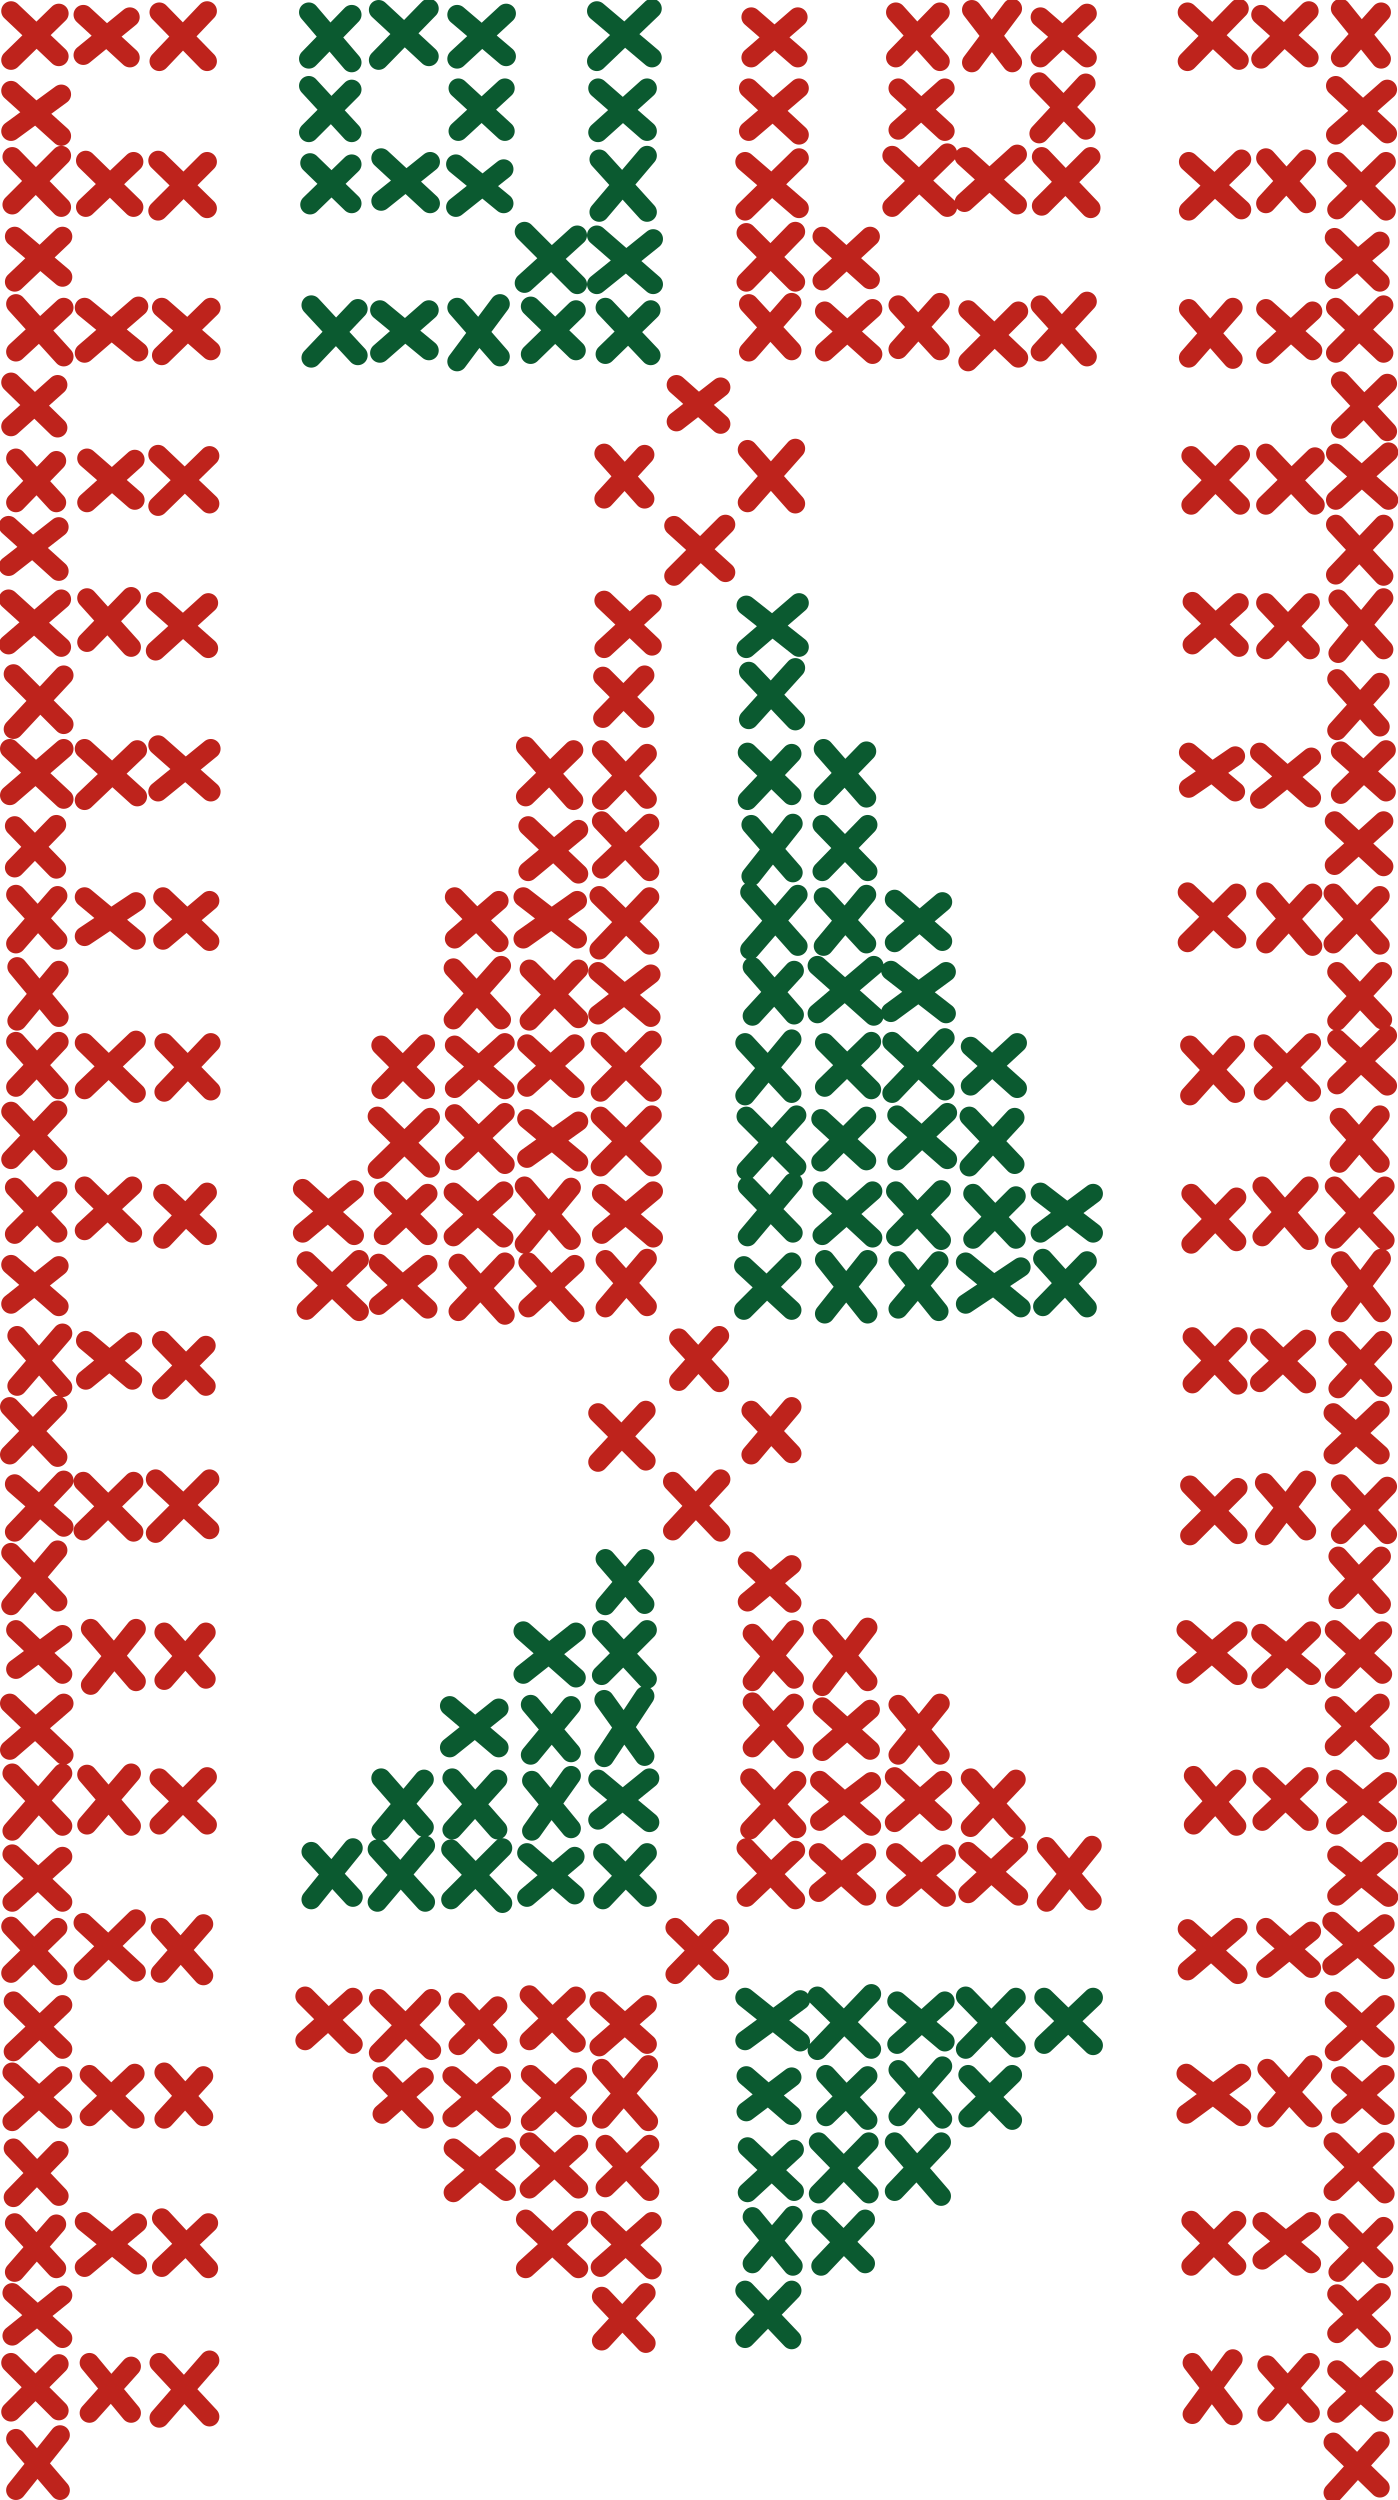
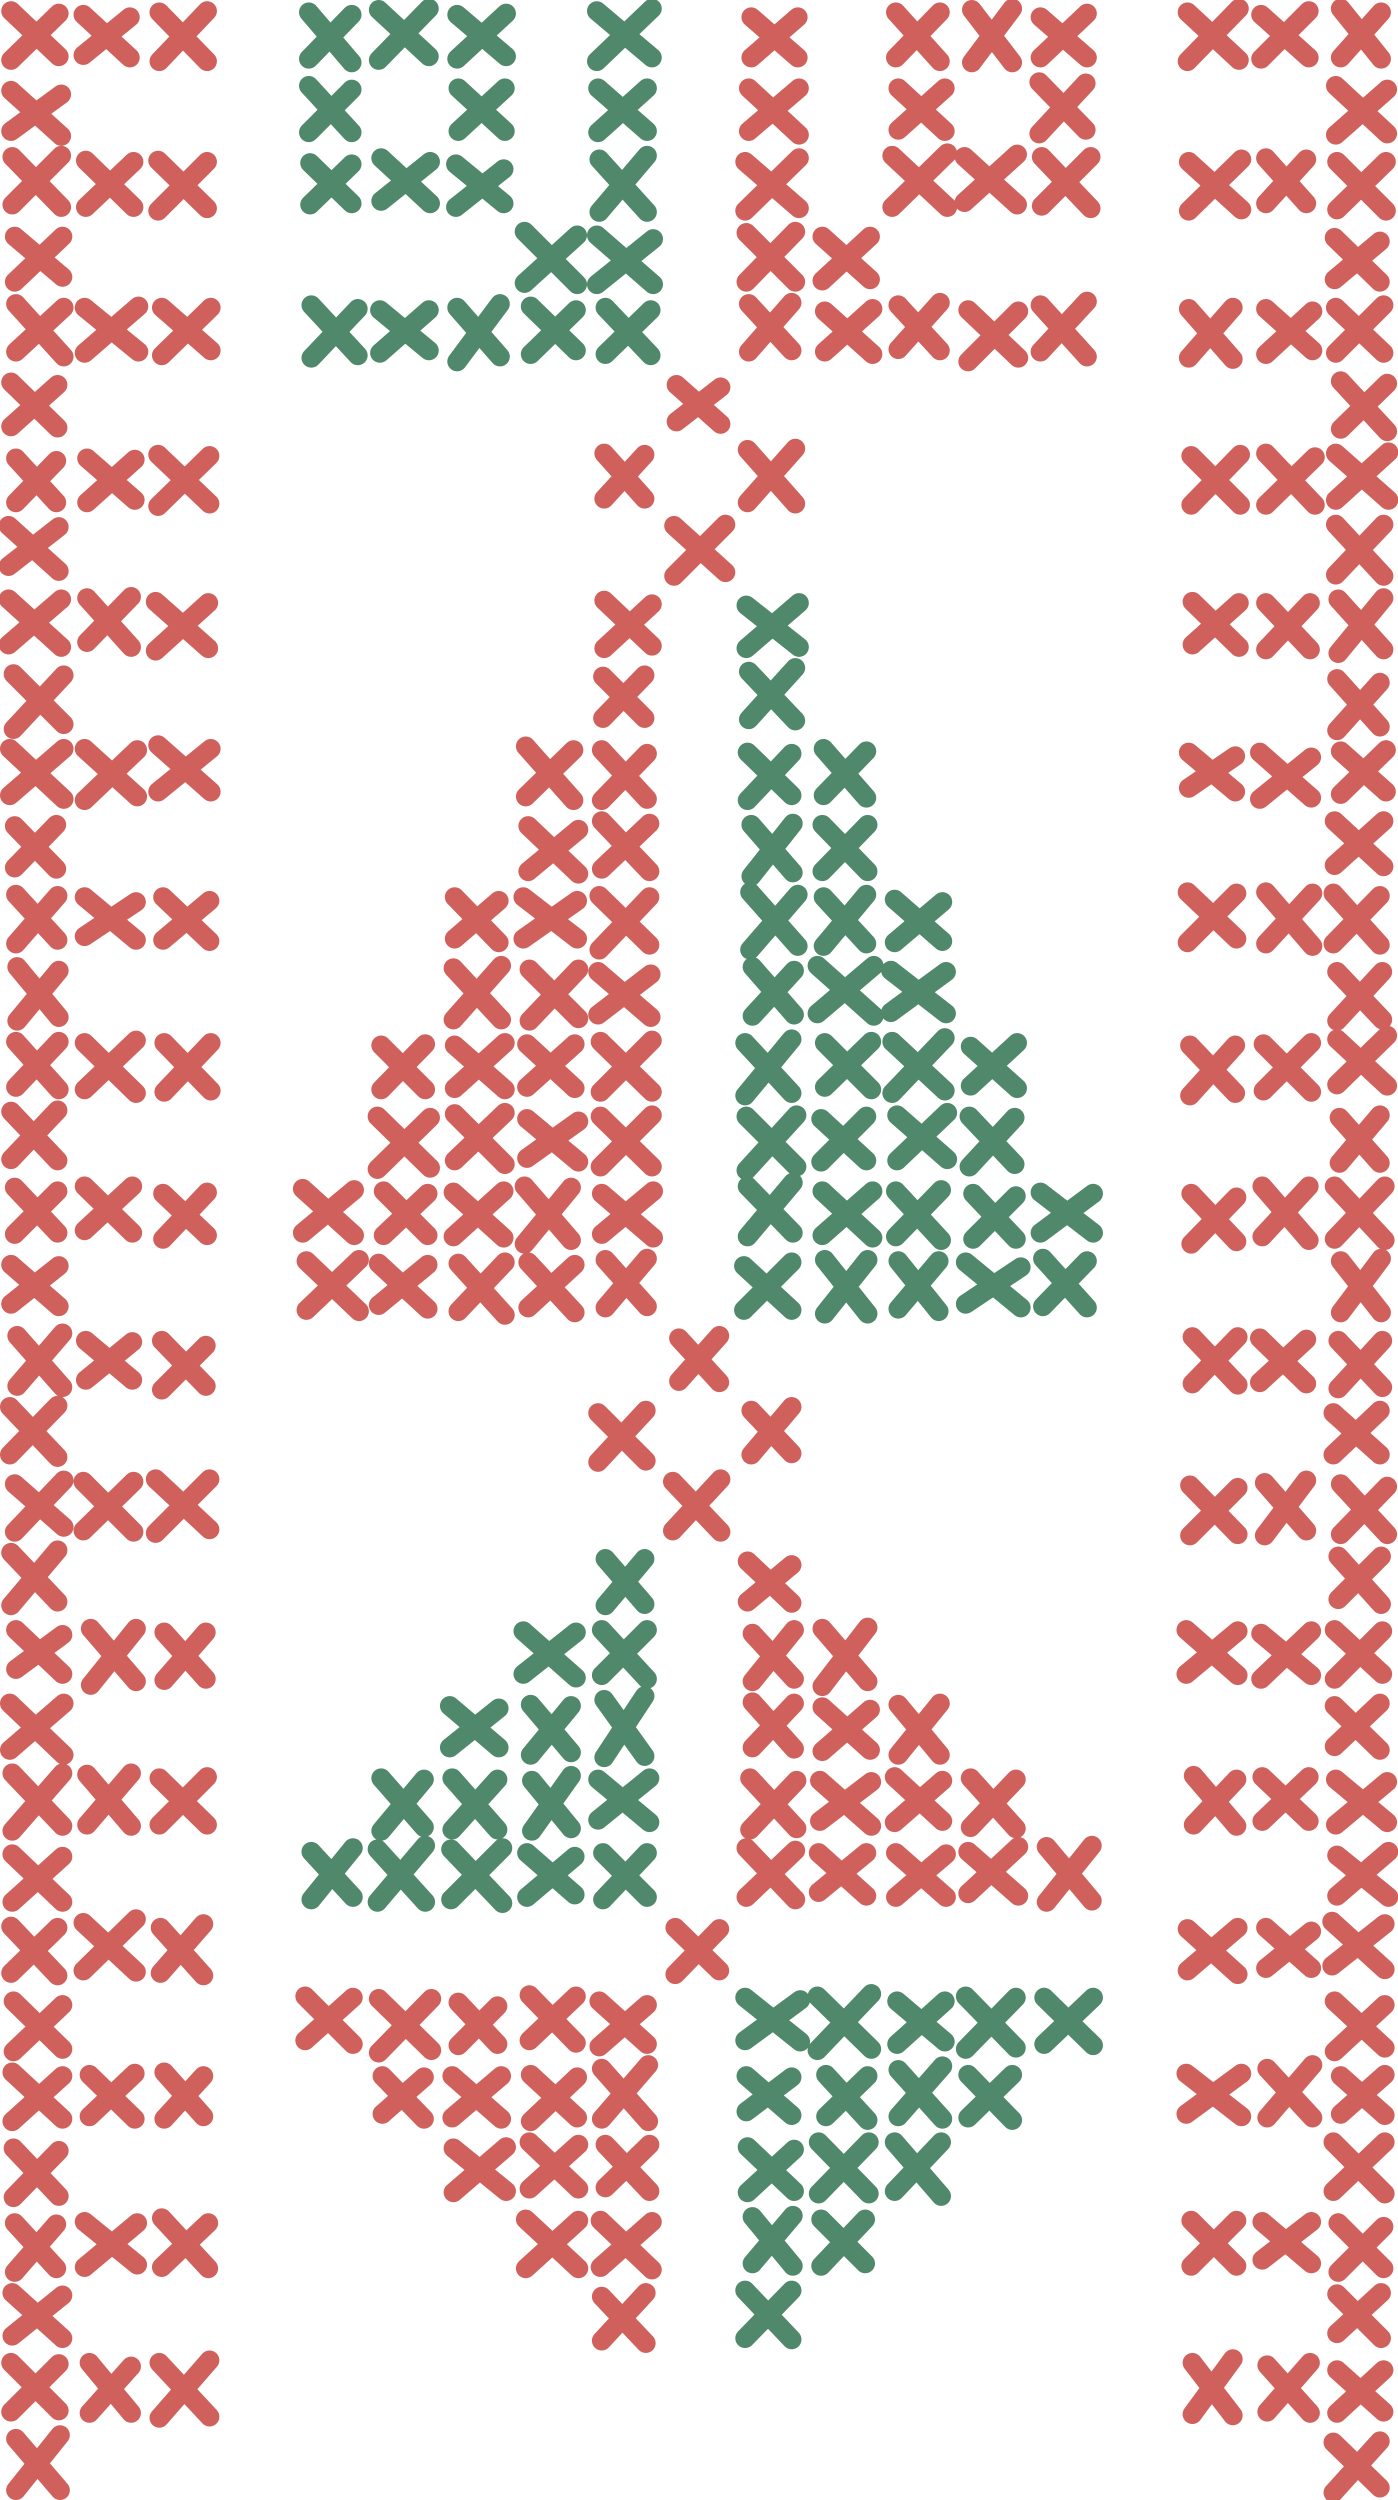
<svg xmlns="http://www.w3.org/2000/svg" width="114" height="204" viewBox="0 0 114 204">
-   <path d="M0.9 0.9L4.8 4.6M4.8 1.1L0.9 4.9M6.8 1.2L10.6 4.7M10.6 1.4L6.8 4.5M13.0 1.0L16.9 5.0M16.9 0.9L13.0 5.0M61.3 1.4L65.1 4.7M65.1 1.4L61.3 4.7M73.1 1.0L76.7 5.0M76.7 1.0L73.1 4.7M79.3 0.8L82.6 5.1M82.6 0.7L79.3 5.1M84.9 1.4L88.7 4.7M88.7 1.1L84.9 4.7M96.9 1.0L101.1 4.9M101.1 0.7L96.9 5.0M102.9 1.2L106.8 4.7M106.8 0.9L102.9 4.8M109.4 0.7L112.7 4.8M112.7 1.0L109.4 4.7M0.9 7.4L5.0 11.1M5.0 7.7L0.9 10.7M61.1 7.2L65.2 11.0M65.2 7.2L61.1 10.7M73.3 7.2L77.1 10.7M77.1 7.2L73.3 10.6M84.8 6.7L88.6 10.6M88.6 6.8L84.8 10.9M109.0 7.0L113.2 10.9M113.2 7.3L109.0 11.0M1.0 12.8L5.0 16.9M5.0 12.7L1.0 16.7M7.0 13.1L10.9 16.9M10.9 13.2L7.0 16.9M12.9 13.1L16.9 17.0M16.9 13.2L12.9 17.2M60.8 13.2L65.2 17.0M65.2 12.9L60.8 17.2M72.8 12.7L77.3 16.9M77.3 12.5L72.8 16.9M78.7 12.8L83.0 16.7M83.0 12.6L78.7 16.5M85.0 12.8L89.0 17.0M89.0 12.8L85.0 16.8M97.0 13.2L101.3 17.1M101.3 13.0L97.0 17.2M103.3 12.9L106.6 16.6M106.6 13.0L103.3 16.6M109.1 13.2L113.1 17.2M113.1 13.2L109.1 17.1M1.2 19.3L5.1 22.6M5.1 19.3L1.2 23.0M60.9 19.0L64.9 23.0M64.9 18.9L60.9 23.0M67.1 19.3L71.0 22.8M71.0 19.3L67.1 22.9M108.9 19.4L112.6 23.0M112.6 19.7L108.9 22.8M1.3 24.8L5.2 29.1M5.2 25.1L1.3 28.7M6.9 25.1L11.3 28.7M11.3 25.0L6.9 28.8M13.2 25.1L17.2 28.6M17.2 25.1L13.2 29.0M61.1 24.8L64.6 28.6M64.6 24.7L61.1 28.7M67.3 25.4L71.2 28.9M71.2 25.2L67.3 28.7M73.3 24.9L76.7 28.6M76.7 24.7L73.3 28.5M79.0 25.3L83.1 29.2M83.1 25.4L79.0 29.5M84.9 24.9L88.7 29.1M88.7 24.6L84.9 28.7M97.0 25.2L100.6 29.3M100.6 25.1L97.0 29.2M103.3 25.2L107.1 28.6M107.1 25.4L103.3 28.9M109.0 25.1L112.9 28.8M112.9 24.9L109.0 28.8M0.9 31.2L4.7 34.9M4.7 31.4L0.9 34.8M55.2 31.4L58.8 34.6M58.8 31.6L55.2 34.4M109.4 31.1L113.2 35.2M113.2 31.3L109.4 35.0M1.3 37.4L4.6 41.0M4.6 37.6L1.3 41.0M7.1 37.4L11.0 40.8M11.0 37.5L7.1 41.0M12.9 37.1L17.1 41.1M17.1 37.2L12.9 41.3M49.3 37.0L52.6 40.7M52.6 37.1L49.3 40.7M61.0 36.7L64.9 41.1M64.9 36.6L61.0 41.0M97.2 37.2L101.2 41.2M101.2 37.1L97.2 41.2M103.3 37.0L107.3 41.2M107.3 37.3L103.3 41.2M109.0 37.0L113.3 40.8M113.3 36.9L109.0 40.8M0.7 42.9L4.8 46.6M4.8 43.0L0.7 46.2M55.0 42.9L59.2 46.7M59.2 42.8L55.0 47.0M109.0 42.8L112.9 47.0M112.9 42.8L109.0 46.9M0.7 48.9L5.0 52.8M5.0 48.9L0.7 52.6M7.1 48.8L10.7 52.8M10.7 48.7L7.1 52.4M12.7 49.1L17.0 52.9M17.0 49.2L12.7 53.1M49.3 49.0L53.2 52.7M53.2 49.3L49.3 52.9M97.3 49.1L101.1 52.8M101.1 49.2L97.3 52.6M103.3 49.2L106.9 53.0M106.9 49.2L103.3 53.0M109.2 48.9L112.9 53.0M112.9 48.8L109.2 53.3M1.1 55.0L5.2 59.1M5.2 55.1L1.1 59.5M49.2 55.2L52.6 58.6M52.6 55.1L49.2 58.6M109.1 55.4L112.6 59.3M112.6 55.7L109.1 59.6M0.8 61.1L5.2 65.2M5.2 61.1L0.8 64.9M6.9 61.1L11.2 65.0M11.2 61.2L6.9 65.3M12.9 60.8L17.2 64.6M17.2 61.1L12.9 64.6M42.9 60.9L46.8 65.3M46.8 61.2L42.9 65.0M49.1 61.2L52.8 65.2M52.8 61.5L49.1 65.3M97.0 61.4L100.8 64.6M100.8 61.7L97.0 64.3M102.8 61.4L107.0 65.1M107.0 61.8L102.8 65.2M109.4 61.3L113.1 64.6M113.1 61.2L109.4 64.8M1.2 67.4L4.6 70.9M4.6 67.3L1.2 70.8M43.1 67.4L47.2 71.3M47.2 67.7L43.1 71.1M49.1 67.0L53.0 71.1M53.0 67.2L49.1 70.9M108.9 67.0L112.9 70.7M112.9 67.0L108.9 70.6M1.3 73.0L4.7 76.7M4.7 73.1L1.3 77.0M6.9 73.2L11.1 76.7M11.1 73.6L6.9 76.4M13.3 73.2L17.1 76.8M17.1 73.5L13.3 76.7M37.1 73.2L40.7 76.9M40.7 73.5L37.1 76.6M42.7 73.2L47.1 76.6M47.1 73.5L42.7 76.6M48.9 73.1L53.0 77.1M53.0 73.2L48.9 77.5M96.9 72.8L100.9 76.6M100.9 72.9L96.9 76.9M103.3 72.8L107.1 77.2M107.1 72.9L103.3 77.0M108.8 72.9L112.6 77.1M112.6 73.1L108.8 77.0M1.4 78.9L4.8 83.0M4.8 79.2L1.4 83.3M37.0 79.0L40.9 83.2M40.9 78.8L37.0 83.2M43.2 79.1L47.2 83.1M47.2 79.1L43.2 83.3M48.8 79.3L53.1 83.0M53.1 79.5L48.8 82.8M109.1 79.3L112.8 83.2M112.8 79.3L109.1 83.3M1.3 85.0L4.8 88.9M4.8 85.0L1.3 88.7M6.9 85.1L11.1 89.2M11.1 84.9L6.9 88.9M13.4 85.1L17.2 89.0M17.2 85.1L13.4 89.1M31.1 85.3L34.7 88.9M34.7 85.2L31.1 88.9M37.1 85.3L41.2 88.9M41.2 85.1L37.1 88.8M43.0 85.2L46.9 88.8M46.9 85.2L43.0 88.7M49.0 85.0L53.2 89.1M53.2 84.9L49.0 89.1M97.1 85.3L100.8 89.2M100.8 85.3L97.1 89.4M103.1 85.2L107.0 89.1M107.0 85.1L103.1 89.0M109.1 84.8L113.2 88.6M113.2 84.5L109.1 88.5M0.9 90.7L4.7 94.7M4.7 90.6L0.9 94.6M30.8 91.1L35.1 95.3M35.1 91.2L30.8 95.4M37.1 90.9L41.2 95.0M41.2 90.8L37.1 94.7M43.0 91.3L47.2 94.8M47.2 91.5L43.0 94.5M49.0 91.1L53.2 95.2M53.2 91.0L49.0 95.2M109.3 91.2L112.6 94.9M112.6 91.0L109.3 94.9M1.2 96.9L4.7 100.6M4.7 97.2L1.2 100.7M6.9 96.8L10.8 100.6M10.8 96.8L6.9 100.4M13.3 97.4L16.9 100.8M16.9 97.3L13.3 101.1M24.7 97.0L28.9 100.8M28.9 97.1L24.7 100.6M31.3 97.2L34.9 100.8M34.9 97.4L31.3 100.8M37.0 97.3L41.1 101.0M41.1 97.2L37.0 100.9M42.8 96.8L46.6 101.2M46.6 96.9L42.8 101.5M49.1 97.4L53.3 101.0M53.3 97.2L49.1 100.7M97.2 97.4L100.9 101.3M100.9 97.7L97.2 101.5M103.0 96.8L106.8 101.2M106.8 96.8L103.0 100.9M108.9 96.8L113.0 101.2M113.0 96.8L108.9 101.1M0.9 103.2L4.8 106.6M4.8 103.3L0.9 106.4M25.0 102.9L29.3 107.0M29.3 102.8L25.0 106.9M30.9 103.1L34.9 106.8M34.9 103.2L30.9 106.5M37.4 103.1L41.2 107.3M41.2 103.0L37.4 107.0M43.1 103.0L46.9 107.1M46.9 103.2L43.1 106.7M49.4 102.8L52.8 106.6M52.8 102.7L49.4 106.7M109.4 102.9L112.7 107.1M112.7 102.7L109.4 107.1M1.4 109.0L5.1 113.2M5.1 108.8L1.4 113.1M7.0 109.4L10.8 112.6M10.8 109.5L7.0 112.6M13.2 109.4L16.8 113.1M16.8 109.8L13.2 113.4M55.4 109.2L58.7 112.8M58.7 109.0L55.4 112.7M97.3 109.1L101.0 113.0M101.0 109.1L97.3 112.9M102.8 109.2L106.6 112.9M106.6 109.3L102.8 112.8M109.2 109.4L112.8 113.2M112.8 109.4L109.2 113.3M0.8 114.8L4.7 118.9M4.7 114.7L0.8 118.7M48.8 115.3L52.7 119.2M52.7 115.1L48.8 119.3M61.3 115.1L64.6 118.6M64.6 114.8L61.3 118.7M108.8 115.3L112.6 118.7M112.6 115.1L108.8 118.7M1.2 121.1L5.2 124.6M5.2 120.8L1.2 125.0M6.8 120.9L10.9 125.0M10.9 120.9L6.8 124.9M12.7 120.7L17.1 124.8M17.1 120.7L12.7 125.1M54.9 120.9L58.8 125.0M58.8 120.7L54.9 124.9M97.1 121.2L101.0 125.2M101.0 121.4L97.1 125.3M103.2 121.0L106.6 124.9M106.6 120.8L103.2 125.3M109.4 121.1L113.2 125.2M113.2 121.3L109.4 125.2M0.9 126.7L4.7 130.7M4.7 126.5L0.9 131.0M61.0 127.4L64.6 130.8M64.6 127.7L61.0 130.7M109.2 127.0L112.7 130.9M112.7 127.0L109.2 130.5M1.3 133.0L5.1 136.6M5.1 133.4L1.3 136.2M7.4 132.9L11.1 137.2M11.1 132.9L7.4 137.5M13.4 133.2L16.8 137.0M16.8 133.2L13.4 137.1M61.4 133.3L64.8 137.0M64.8 133.0L61.4 137.2M67.1 132.9L70.8 137.2M70.8 132.8L67.1 137.6M96.8 133.0L101.0 136.7M101.0 133.1L96.8 136.6M102.9 133.3L107.0 136.7M107.0 133.1L102.9 137.0M108.9 133.0L112.8 136.6M112.8 133.1L108.9 137.0M0.8 139.0L5.2 143.2M5.2 139.0L0.8 142.8M61.4 138.9L64.8 142.7M64.8 139.0L61.4 142.6M67.1 139.3L71.0 142.8M71.0 139.5L67.1 142.9M73.3 139.1L76.7 143.2M76.7 139.0L73.3 143.2M108.9 139.2L112.6 142.8M112.6 139.0L108.9 142.5M1.0 144.7L5.1 149.0M5.1 144.7L1.0 149.4M7.1 144.8L10.7 149.0M10.7 144.7L7.1 148.9M13.0 145.1L16.9 148.9M16.9 145.0L13.0 148.9M61.2 145.1L65.0 149.2M65.0 145.3L61.2 149.3M66.9 145.3L71.1 149.0M71.1 145.4L66.9 148.6M73.0 145.0L76.9 148.6M76.9 145.3L73.0 148.7M79.2 145.1L82.9 149.2M82.9 145.2L79.2 149.1M97.4 144.9L100.9 149.0M100.9 145.2L97.4 148.9M103.0 145.0L106.8 148.6M106.8 145.0L103.0 148.6M109.0 145.2L113.2 148.7M113.2 145.4L109.0 148.9M1.0 151.3L5.1 155.2M5.1 151.5L1.0 155.2M60.9 150.8L64.9 155.0M64.9 151.0L60.9 154.8M66.8 151.2L70.7 154.7M70.7 151.2L66.8 154.4M73.1 151.2L77.2 154.8M77.2 151.3L73.1 154.8M79.0 151.1L83.1 154.7M83.1 150.7L79.0 154.5M85.4 150.7L89.1 155.1M89.1 150.6L85.4 155.2M109.1 151.4L113.3 154.8M113.3 151.1L109.1 154.7M0.9 157.2L4.7 161.2M4.7 157.3L0.9 161.0M6.8 156.9L11.1 160.9M11.1 156.6L6.8 160.8M13.1 157.3L16.6 161.2M16.6 157.0L13.1 161.0M55.1 157.3L58.7 160.8M58.7 157.4L55.1 161.1M96.9 157.4L101.0 161.1M101.0 157.3L96.9 160.8M103.3 157.3L107.0 160.6M107.0 157.6L103.3 160.6M108.7 156.8L113.0 160.7M113.0 157.0L108.7 160.4M1.1 163.3L5.1 167.2M5.1 163.6L1.1 167.4M24.9 162.9L28.8 166.8M28.8 163.0L24.9 166.5M30.9 163.1L35.2 167.3M35.2 163.1L30.9 167.5M37.4 163.4L40.6 166.8M40.6 163.7L37.4 166.9M43.2 162.8L47.0 166.7M47.0 162.9L43.2 166.5M48.9 163.3L52.8 166.8M52.8 163.6L48.9 167.0M108.9 163.3L113.0 167.1M113.0 163.6L108.9 167.4M1.0 169.1L5.1 172.9M5.1 169.4L1.0 173.1M7.3 169.3L11.0 172.9M11.0 169.2L7.3 172.7M13.4 169.1L16.6 172.7M16.6 169.4L13.4 172.9M31.2 169.4L34.6 172.9M34.6 169.5L31.2 172.5M36.9 169.4L40.9 172.9M40.9 169.4L36.9 172.8M43.3 169.3L47.1 172.8M47.1 169.5L43.3 173.1M49.1 168.8L52.9 173.1M52.9 168.5L49.1 172.9M96.8 169.2L101.3 172.7M101.3 169.2L96.8 172.5M103.4 168.8L107.1 172.8M107.1 168.5L103.4 172.8M109.4 169.4L113.0 172.6M113.0 169.3L109.4 172.5M1.1 175.3L4.8 179.2M4.8 175.5L1.1 179.3M37.0 175.3L41.3 178.8M41.3 175.2L37.0 178.9M43.2 174.8L47.2 178.6M47.2 175.0L43.2 178.6M49.4 175.0L53.0 178.8M53.0 175.0L49.4 178.5M108.8 174.8L113.0 179.0M113.0 174.8L108.8 178.8M1.2 181.4L4.6 185.1M4.6 181.5L1.2 185.4M6.9 181.3L11.2 184.8M11.2 181.4L6.9 185.0M13.2 181.0L17.0 185.1M17.0 181.4L13.2 185.0M42.9 181.1L47.2 185.1M47.2 181.2L42.9 185.1M49.0 181.2L53.2 185.2M53.2 181.3L49.0 185.0M97.2 181.2L100.9 184.9M100.9 181.2L97.2 184.9M103.0 181.3L107.0 184.7M107.0 181.3L103.0 184.4M109.2 181.4L112.9 185.1M112.9 181.7L109.2 185.4M1.0 187.1L5.1 190.8M5.1 187.3L1.0 190.6M49.1 187.4L52.7 191.2M52.7 187.1L49.1 191.0M109.1 187.2L112.7 190.8M112.7 187.1L109.1 190.4M0.9 192.8L4.8 196.7M4.8 192.9L0.9 196.8M7.3 192.8L10.7 196.9M10.7 193.1L7.3 196.9M13.0 192.8L17.1 197.2M17.1 192.6L13.0 197.3M97.3 192.8L100.6 197.1M100.6 192.5L97.3 197.0M103.4 193.0L106.9 196.9M106.9 192.8L103.4 196.8M109.1 193.4L112.9 196.8M112.9 193.4L109.1 196.9M1.3 199.0L4.9 203.2M4.9 198.7L1.3 203.2M108.8 199.3L112.6 203.0M112.6 199.2L108.8 203.4" stroke="#BE231C" stroke-width="1.6" stroke-linecap="round" fill="none" />
-   <path d="M25.2 1.0L28.7 5.1M28.7 1.2L25.2 4.8M30.9 0.8L35.0 4.6M35.0 0.7L30.9 4.9M37.3 1.2L41.3 4.6M41.3 1.1L37.3 4.8M48.7 0.9L53.2 4.7M53.2 0.7L48.7 5.0M25.2 7.0L28.7 10.8M28.7 7.3L25.2 10.8M37.4 7.2L41.2 10.7M41.2 7.2L37.4 10.7M48.8 7.2L52.8 10.7M52.8 7.2L48.8 10.8M25.3 13.3L28.7 16.6M28.7 13.4L25.3 16.7M31.1 12.9L35.1 16.6M35.1 13.2L31.1 16.4M37.2 13.4L41.1 16.6M41.1 13.8L37.2 16.9M48.9 13.0L52.8 17.3M52.8 12.7L48.9 17.3M42.8 18.9L47.1 23.2M47.1 19.2L42.8 23.1M48.7 19.2L53.3 23.2M53.3 19.5L48.7 23.2M25.4 24.9L29.2 29.0M29.2 25.2L25.4 29.2M31.0 25.3L35.0 28.6M35.0 25.3L31.0 28.8M37.3 25.1L40.8 29.1M40.8 24.8L37.3 29.5M43.3 25.0L47.0 28.6M47.0 25.3L43.3 28.9M49.4 25.1L53.1 29.0M53.1 25.3L49.4 28.9M60.9 49.4L65.2 52.8M65.2 49.2L60.9 52.9M61.1 54.8L64.9 58.8M64.9 54.5L61.1 58.7M61.0 61.4L64.6 64.9M64.6 61.5L61.0 65.3M67.2 61.1L70.7 65.1M70.7 61.3L67.2 64.9M61.3 67.3L64.7 71.2M64.7 67.2L61.3 71.5M67.1 67.3L70.8 71.1M70.8 67.3L67.1 71.1M61.2 72.8L65.1 77.2M65.1 73.0L61.2 77.5M67.2 73.2L70.7 77.0M70.7 73.0L67.2 77.2M73.0 73.4L76.9 76.8M76.9 73.6L73.0 76.9M61.4 78.9L64.8 82.8M64.8 79.2L61.4 82.9M66.7 78.8L71.3 82.9M71.3 78.8L66.7 82.7M72.7 79.2L77.2 82.7M77.2 79.3L72.7 82.6M60.8 85.1L64.6 89.2M64.6 84.8L60.8 89.4M67.3 85.1L71.1 88.9M71.1 85.0L67.3 88.7M72.8 85.0L77.1 89.0M77.1 84.7L72.8 89.2M79.2 85.4L83.0 88.8M83.0 85.1L79.2 88.6M60.9 91.1L65.0 95.2M65.0 91.0L60.9 95.5M67.0 91.3L70.7 94.7M70.7 91.1L67.0 94.8M73.2 91.0L77.3 94.6M77.3 90.8L73.2 94.7M79.1 91.1L82.8 95.0M82.8 91.2L79.1 95.2M61.0 96.8L64.7 100.6M64.7 96.5L61.0 100.9M67.1 97.2L71.2 101.0M71.2 97.2L67.1 100.8M73.1 97.2L76.8 101.2M76.8 97.1L73.1 100.9M79.4 97.4L82.9 101.1M82.9 97.6L79.4 101.1M84.9 97.3L89.2 100.6M89.2 97.4L84.9 100.6M60.7 103.3L64.6 106.9M64.6 103.0L60.7 106.9M67.3 102.8L70.8 107.2M70.8 102.8L67.3 107.2M73.3 102.9L76.6 107.0M76.6 102.9L73.3 106.8M78.8 103.0L83.3 106.7M83.3 103.4L78.8 106.4M85.1 102.7L88.7 106.7M88.7 102.9L85.1 106.6M49.4 127.2L52.6 130.9M52.6 127.2L49.4 131.0M42.7 133.1L47.0 136.9M47.0 133.2L42.7 136.6M49.1 133.0L52.8 137.0M52.8 133.0L49.1 136.7M36.7 139.2L40.7 142.6M40.7 139.4L36.7 142.6M43.3 139.1L46.6 143.0M46.6 139.2L43.3 143.2M49.3 138.7L52.6 143.3M52.6 138.4L49.3 143.4M31.1 145.1L34.6 149.1M34.6 145.2L31.1 149.4M36.9 145.1L40.6 149.3M40.6 145.2L36.9 149.3M43.4 145.3L46.6 149.2M46.6 144.9L43.4 149.4M48.8 145.2L53.0 148.7M53.0 145.1L48.8 148.5M25.4 151.1L28.8 154.8M28.8 150.8L25.4 155.0M30.8 150.9L34.7 155.2M34.7 150.6L30.8 155.2M36.8 150.9L41.0 155.3M41.0 150.8L36.8 155.0M43.0 151.2L46.9 154.6M46.9 151.5L43.0 154.8M49.2 151.2L52.8 154.8M52.8 151.2L49.2 155.0M60.8 163.0L65.3 166.6M65.3 163.2L60.8 166.5M66.7 162.9L71.1 167.2M71.1 162.7L66.7 167.3M73.2 163.3L77.1 166.6M77.1 163.3L73.2 166.8M78.8 162.9L82.9 167.1M82.9 163.0L78.8 167.2M85.2 163.0L89.2 166.9M89.2 163.0L85.2 166.8M60.9 169.4L64.6 172.6M64.6 169.5L60.9 172.3M67.4 169.3L70.8 173.0M70.8 169.4L67.4 172.7M73.3 168.9L76.9 172.9M76.9 168.6L73.3 172.7M79.0 169.3L82.6 173.0M82.6 169.3L79.0 172.8M61.0 175.2L64.8 178.8M64.8 175.4L61.0 178.9M66.8 174.8L70.9 179.0M70.9 174.8L66.8 179.0M73.0 174.8L76.8 179.2M76.8 174.8L73.0 178.8M61.4 180.9L64.7 184.9M64.7 180.8L61.4 184.7M67.0 181.1L70.6 184.7M70.6 181.1L67.0 184.9M60.8 186.9L64.6 190.9M64.6 186.9L60.8 190.8" stroke="#0B5A30" stroke-width="1.6" stroke-linecap="round" fill="none" />
+   <g opacity="0.72">
+     <path d="M0.9 0.9L4.8 4.6M4.8 1.1L0.9 4.9M6.8 1.2L10.6 4.7M10.6 1.4L6.8 4.5M13.0 1.0L16.9 5.0M16.9 0.9L13.0 5.0M61.3 1.4L65.1 4.7M65.1 1.4L61.3 4.7M73.1 1.0L76.7 5.0M76.7 1.0L73.1 4.7M79.3 0.8L82.6 5.1M82.6 0.7L79.3 5.1M84.9 1.4L88.7 4.7M88.7 1.1L84.9 4.7M96.9 1.0L101.1 4.9M101.1 0.7L96.9 5.0M102.9 1.2L106.8 4.7M106.8 0.9L102.9 4.8M109.4 0.7L112.7 4.8M112.7 1.0L109.4 4.7M0.9 7.4L5.0 11.1M5.0 7.7L0.9 10.7M61.1 7.2L65.2 11.0M65.2 7.2L61.1 10.7M73.3 7.2L77.1 10.7M77.1 7.2L73.3 10.6M84.8 6.7L88.6 10.6M88.6 6.8L84.8 10.9M109.0 7.0L113.2 10.9M113.2 7.3L109.0 11.0M1.0 12.8L5.0 16.9M5.0 12.7L1.0 16.7M7.0 13.1L10.9 16.9M10.9 13.2L7.0 16.9M12.9 13.1L16.9 17.0M16.9 13.2L12.9 17.2M60.8 13.2L65.2 17.0M65.2 12.9L60.8 17.2M72.8 12.7L77.3 16.9M77.3 12.5L72.8 16.9M78.7 12.8L83.0 16.7M83.0 12.6L78.7 16.5M85.0 12.8L89.0 17.0M89.0 12.8L85.0 16.8M97.0 13.2L101.3 17.1M101.3 13.0L97.0 17.2M103.3 12.9L106.6 16.6M106.6 13.0L103.3 16.6M109.1 13.2L113.1 17.2M113.1 13.2L109.1 17.1M1.2 19.3L5.1 22.6M5.1 19.3L1.2 23.0M60.9 19.0L64.9 23.0M64.9 18.9L60.9 23.0M67.1 19.3L71.0 22.8M71.0 19.3L67.1 22.9M108.9 19.4L112.6 23.0M112.6 19.7L108.9 22.8M1.3 24.8L5.2 29.1M5.2 25.1L1.3 28.7M6.9 25.1L11.3 28.7M11.3 25.0L6.9 28.8M13.2 25.1L17.2 28.6M17.2 25.1L13.2 29.0M61.1 24.8L64.6 28.6M64.6 24.7L61.1 28.7M67.3 25.4L71.2 28.9M71.2 25.2L67.3 28.7M73.3 24.9L76.7 28.6M76.7 24.7L73.3 28.5M79.0 25.3L83.1 29.2M83.1 25.4L79.0 29.5M84.9 24.9L88.7 29.1M88.7 24.6L84.9 28.7M97.0 25.2L100.6 29.3M100.6 25.1L97.0 29.2M103.3 25.2L107.1 28.6M107.1 25.4L103.3 28.9M109.0 25.1L112.9 28.8M112.9 24.9L109.0 28.8M0.9 31.2L4.7 34.9M4.7 31.4L0.9 34.8M55.2 31.4L58.8 34.6M58.8 31.6L55.2 34.4M109.4 31.1L113.2 35.2M113.2 31.3L109.4 35.0M1.3 37.4L4.6 41.0M4.6 37.6L1.3 41.0M7.1 37.4L11.0 40.8M11.0 37.5L7.1 41.0M12.9 37.1L17.1 41.1M17.1 37.2L12.9 41.3M49.3 37.0L52.6 40.7M52.6 37.1L49.3 40.7M61.0 36.7L64.9 41.1M64.9 36.6L61.0 41.0M97.2 37.2L101.2 41.2M101.2 37.1L97.2 41.2M103.3 37.0L107.3 41.2M107.3 37.3L103.3 41.2M109.0 37.0L113.3 40.8M113.3 36.9L109.0 40.8M0.7 42.9L4.8 46.6M4.8 43.0L0.7 46.2M55.0 42.9L59.2 46.7M59.2 42.8L55.0 47.0M109.0 42.8L112.9 47.0M112.9 42.8L109.0 46.9M0.7 48.9L5.0 52.8M5.0 48.9L0.7 52.6M7.1 48.8L10.7 52.8M10.7 48.7L7.1 52.4M12.7 49.1L17.0 52.9M17.0 49.2L12.7 53.1M49.3 49.0L53.2 52.7M53.2 49.3L49.3 52.9M97.3 49.1L101.1 52.8M101.1 49.2L97.3 52.6M103.3 49.2L106.9 53.0M106.9 49.2L103.3 53.0M109.2 48.9L112.9 53.0M112.9 48.8L109.2 53.3M1.1 55.0L5.2 59.1M5.2 55.1L1.1 59.5M49.2 55.2L52.6 58.6M52.6 55.1L49.2 58.6M109.1 55.4L112.6 59.3M112.6 55.7L109.1 59.6M0.8 61.1L5.2 65.2M5.2 61.1L0.8 64.9M6.9 61.1L11.2 65.0M11.2 61.2L6.9 65.3M12.9 60.8L17.2 64.6M17.2 61.1L12.9 64.6M42.9 60.9L46.8 65.3M46.8 61.2L42.9 65.0M49.1 61.2L52.8 65.2M52.8 61.5L49.1 65.3M97.0 61.4L100.8 64.6M100.8 61.7L97.0 64.3M102.8 61.4L107.0 65.1M107.0 61.8L102.8 65.2M109.4 61.3L113.1 64.6M113.1 61.2L109.4 64.8M1.2 67.4L4.6 70.9M4.6 67.3L1.2 70.8M43.1 67.4L47.2 71.3M47.2 67.7L43.1 71.1M49.1 67.0L53.0 71.1M53.0 67.2L49.1 70.9M108.9 67.0L112.9 70.7M112.9 67.0L108.9 70.6M1.3 73.0L4.7 76.7M4.7 73.1L1.3 77.0M6.9 73.2L11.1 76.7M11.1 73.6L6.9 76.4M13.3 73.2L17.1 76.8M17.1 73.5L13.3 76.7M37.1 73.2L40.7 76.9M40.7 73.5L37.1 76.6M42.7 73.2L47.1 76.6M47.1 73.5L42.7 76.6M48.9 73.1L53.0 77.1M53.0 73.2L48.9 77.5M96.9 72.8L100.9 76.6M100.9 72.9L96.9 76.9M103.3 72.8L107.1 77.2M107.1 72.9L103.3 77.0M108.8 72.9L112.6 77.1M112.6 73.1L108.8 77.0M1.4 78.9L4.8 83.0M4.8 79.2L1.4 83.3M37.0 79.0L40.9 83.2M40.9 78.8L37.0 83.2M43.2 79.1L47.2 83.1M47.2 79.1L43.2 83.3M48.8 79.3L53.1 83.0M53.1 79.5L48.8 82.8M109.1 79.3L112.8 83.2M112.8 79.3L109.1 83.3M1.3 85.0L4.8 88.9M4.8 85.0L1.3 88.7M6.9 85.1L11.1 89.2M11.1 84.9L6.9 88.9M13.4 85.1L17.2 89.0M17.2 85.1L13.4 89.1M31.1 85.3L34.7 88.9M34.7 85.2L31.1 88.9M37.1 85.3L41.2 88.9M41.2 85.1L37.1 88.8M43.0 85.2L46.9 88.8M46.9 85.2L43.0 88.7M49.0 85.0L53.2 89.1M53.2 84.9L49.0 89.1M97.1 85.3L100.8 89.2M100.8 85.3L97.1 89.4M103.1 85.2L107.0 89.1M107.0 85.1L103.1 89.0M109.1 84.8L113.2 88.6M113.2 84.5L109.1 88.5M0.9 90.7L4.7 94.7M4.7 90.6L0.9 94.6M30.8 91.1L35.1 95.3M35.1 91.2L30.8 95.4M37.1 90.9L41.2 95.0M41.2 90.8L37.1 94.7M43.0 91.3L47.2 94.8M47.2 91.5L43.0 94.5M49.0 91.1L53.2 95.2M53.2 91.0L49.0 95.2M109.3 91.2L112.6 94.9M112.6 91.0L109.3 94.9M1.2 96.9L4.7 100.6M4.7 97.2L1.2 100.7M6.9 96.8L10.8 100.6M10.8 96.8L6.9 100.4M13.3 97.4L16.9 100.8M16.9 97.3L13.3 101.1M24.7 97.0L28.9 100.8M28.9 97.1L24.7 100.6M31.3 97.2L34.9 100.8M34.9 97.4L31.3 100.8M37.0 97.3L41.1 101.0M41.1 97.2L37.0 100.9M42.8 96.8L46.6 101.2M46.6 96.9L42.8 101.5M49.1 97.4L53.3 101.0M53.3 97.2L49.1 100.7M97.2 97.4L100.9 101.3M100.9 97.7L97.2 101.5M103.0 96.8L106.8 101.2M106.8 96.8L103.0 100.9M108.9 96.8L113.0 101.2M113.0 96.8L108.9 101.1M0.9 103.2L4.8 106.6M4.8 103.3L0.9 106.4M25.0 102.9L29.3 107.0M29.3 102.8L25.0 106.9M30.9 103.1L34.9 106.8M34.9 103.2L30.9 106.5M37.4 103.1L41.2 107.3M41.2 103.0L37.4 107.0M43.1 103.0L46.9 107.1M46.9 103.2L43.1 106.7M49.4 102.8L52.8 106.6M52.8 102.7L49.4 106.7M109.4 102.9L112.7 107.1M112.7 102.7L109.4 107.1M1.4 109.0L5.1 113.2M5.1 108.8L1.4 113.1M7.0 109.4L10.8 112.6M10.8 109.5L7.0 112.6M13.2 109.4L16.8 113.1M16.8 109.8L13.2 113.4M55.4 109.2L58.7 112.8M58.7 109.0L55.4 112.7M97.3 109.1L101.0 113.0M101.0 109.1L97.3 112.9M102.8 109.2L106.6 112.9M106.6 109.3L102.8 112.8M109.2 109.4L112.8 113.2M112.8 109.4L109.2 113.3M0.8 114.8L4.7 118.9M4.7 114.7L0.8 118.7M48.8 115.3L52.7 119.2M52.7 115.1L48.8 119.3M61.3 115.1L64.6 118.6M64.6 114.8L61.3 118.7M108.8 115.3L112.6 118.7M112.6 115.1L108.8 118.7M1.2 121.1L5.2 124.6M5.2 120.8L1.2 125.0M6.8 120.9L10.9 125.0M10.9 120.9L6.8 124.9M12.7 120.7L17.1 124.8M17.1 120.7L12.7 125.1M54.9 120.9L58.8 125.0M58.8 120.7L54.9 124.9M97.1 121.2L101.0 125.2M101.0 121.4L97.1 125.3M103.2 121.0L106.6 124.9M106.6 120.8L103.2 125.3M109.4 121.1L113.2 125.2M113.2 121.3L109.4 125.2M0.9 126.7L4.7 130.7M4.7 126.5L0.9 131.0M61.0 127.4L64.6 130.8M64.6 127.7L61.0 130.7M109.2 127.0L112.7 130.9M112.7 127.0L109.2 130.5M1.3 133.0L5.1 136.6M5.1 133.4L1.3 136.2M7.4 132.9L11.1 137.2M11.1 132.9L7.4 137.5M13.4 133.2L16.8 137.0M16.8 133.2L13.4 137.1M61.4 133.3L64.8 137.0M64.8 133.0L61.4 137.2M67.1 132.9L70.8 137.2M70.8 132.8L67.1 137.6M96.8 133.0L101.0 136.7M101.0 133.1L96.8 136.6M102.9 133.3L107.0 136.7M107.0 133.1L102.9 137.0M108.9 133.0L112.8 136.6M112.8 133.1L108.9 137.0M0.8 139.0L5.2 143.2M5.2 139.0L0.8 142.8M61.4 138.9L64.8 142.7M64.8 139.0L61.4 142.6M67.1 139.3L71.0 142.8M71.0 139.5L67.1 142.9M73.3 139.1L76.7 143.2M76.7 139.0L73.3 143.2M108.9 139.2L112.6 142.8M112.6 139.0L108.9 142.5M1.0 144.7L5.1 149.0M5.1 144.7L1.0 149.4M7.1 144.8L10.7 149.0M10.7 144.7L7.1 148.9M13.0 145.1L16.9 148.9M16.9 145.0L13.0 148.9M61.2 145.1L65.0 149.2M65.0 145.3L61.2 149.3M66.9 145.3L71.1 149.0M71.1 145.4L66.9 148.6M73.0 145.0L76.9 148.6M76.9 145.3L73.0 148.7M79.2 145.1L82.9 149.2M82.9 145.2L79.2 149.1M97.4 144.9L100.9 149.0M100.9 145.2L97.4 148.9M103.0 145.0L106.8 148.6M106.8 145.0L103.0 148.6M109.0 145.2L113.2 148.7M113.2 145.4L109.0 148.9M1.0 151.3L5.1 155.2M5.1 151.5L1.0 155.2M60.9 150.8L64.9 155.0M64.9 151.0L60.9 154.8M66.8 151.2L70.7 154.7M70.7 151.2L66.8 154.4M73.1 151.2L77.2 154.8M77.2 151.3L73.1 154.8M79.0 151.1L83.1 154.7M83.1 150.7L79.0 154.5M85.4 150.7L89.1 155.1M89.1 150.6L85.4 155.2M109.1 151.4L113.3 154.8M113.3 151.1L109.1 154.7M0.9 157.2L4.7 161.2M4.7 157.3L0.9 161.0M6.8 156.9L11.1 160.9M11.1 156.6L6.8 160.8M13.1 157.3L16.6 161.2M16.6 157.0L13.1 161.0M55.1 157.3L58.7 160.8M58.7 157.4L55.1 161.1M96.9 157.4L101.0 161.1M101.0 157.3L96.9 160.8M103.3 157.3L107.0 160.6M107.0 157.6L103.3 160.6M108.7 156.8L113.0 160.7M113.0 157.0L108.7 160.4M1.1 163.3L5.1 167.2M5.1 163.6L1.1 167.4M24.9 162.9L28.8 166.8M28.8 163.0L24.9 166.5M30.9 163.1L35.2 167.3M35.2 163.1L30.9 167.5M37.4 163.4L40.6 166.8M40.6 163.7L37.4 166.9M43.2 162.8L47.0 166.7M47.0 162.9L43.2 166.5M48.9 163.3L52.8 166.8M52.8 163.6L48.9 167.0M108.9 163.3L113.0 167.1M113.0 163.6L108.9 167.4M1.0 169.1L5.1 172.9M5.1 169.4L1.0 173.1M7.3 169.3L11.0 172.9M11.0 169.2L7.3 172.7M13.4 169.1L16.6 172.7M16.6 169.4L13.4 172.9M31.2 169.4L34.6 172.9M34.6 169.5L31.2 172.5M36.9 169.4L40.9 172.9M40.9 169.4L36.9 172.8M43.3 169.3L47.1 172.8M47.1 169.5L43.3 173.1M49.1 168.8L52.9 173.1M52.9 168.5L49.1 172.9M96.8 169.2L101.3 172.7M101.3 169.2L96.8 172.5M103.4 168.8L107.1 172.8M107.1 168.5L103.4 172.8M109.4 169.4L113.0 172.6M113.0 169.3L109.4 172.5M1.1 175.3L4.8 179.2M4.8 175.5L1.1 179.3M37.0 175.3L41.3 178.8M41.3 175.2L37.0 178.9M43.2 174.8L47.2 178.6M47.2 175.0L43.2 178.6M49.4 175.0L53.0 178.8M53.0 175.0L49.4 178.5M108.8 174.8L113.0 179.0M113.0 174.8L108.8 178.8M1.2 181.4L4.6 185.1M4.6 181.5L1.2 185.4M6.9 181.3L11.2 184.8M11.2 181.4L6.9 185.0M13.2 181.0L17.0 185.1M17.0 181.4L13.2 185.0M42.9 181.1L47.2 185.1M47.2 181.2L42.9 185.1M49.0 181.2L53.2 185.2M53.2 181.3L49.0 185.0M97.2 181.2L100.9 184.9M100.9 181.2L97.2 184.9M103.0 181.3L107.0 184.7M107.0 181.3L103.0 184.4M109.2 181.4L112.9 185.1M112.9 181.7L109.2 185.4M1.0 187.1L5.1 190.8M5.1 187.3L1.0 190.6M49.1 187.4L52.7 191.2M52.7 187.1L49.1 191.0M109.1 187.2L112.7 190.8M112.7 187.1L109.1 190.4M0.9 192.8L4.8 196.7M4.8 192.9L0.9 196.8M7.3 192.8L10.7 196.9M10.7 193.1L7.3 196.9M13.0 192.8L17.1 197.2M17.1 192.6L13.0 197.3M97.3 192.8L100.6 197.1M100.6 192.5L97.3 197.0M103.4 193.0L106.9 196.9M106.9 192.8L103.4 196.8M109.1 193.4L112.9 196.8M112.9 193.4L109.1 196.9M1.3 199.0L4.9 203.2M4.9 198.7L1.3 203.2M108.8 199.3L112.6 203.0M112.6 199.2L108.8 203.4" stroke="#BE231C" stroke-width="1.6" stroke-linecap="round" fill="none" />
+     <path d="M25.2 1.0L28.7 5.1M28.7 1.2L25.2 4.8M30.9 0.8L35.0 4.6M35.0 0.7L30.9 4.9M37.3 1.2L41.3 4.6M41.3 1.1L37.3 4.8M48.7 0.9L53.2 4.7M53.2 0.7L48.7 5.0M25.2 7.0L28.7 10.8M28.7 7.3L25.2 10.8M37.4 7.2L41.2 10.7M41.2 7.2L37.4 10.7M48.8 7.2L52.8 10.7M52.8 7.2L48.8 10.8M25.3 13.3L28.7 16.6M28.7 13.4L25.3 16.7M31.1 12.9L35.1 16.6M35.1 13.2L31.1 16.4M37.2 13.4L41.1 16.6M41.1 13.8L37.2 16.9M48.9 13.0L52.8 17.3M52.8 12.7L48.9 17.3M42.8 18.9L47.1 23.2M47.1 19.2L42.8 23.1M48.7 19.2L53.3 23.2M53.3 19.5L48.7 23.2M25.4 24.9L29.2 29.0M29.2 25.2L25.4 29.2M31.0 25.3L35.0 28.6M35.0 25.3L31.0 28.8M37.3 25.1L40.8 29.1M40.8 24.8L37.3 29.5M43.3 25.0L47.0 28.6M47.0 25.3L43.3 28.9M49.4 25.1L53.1 29.0M53.1 25.3L49.4 28.9M60.9 49.4L65.2 52.8M65.2 49.2L60.9 52.9M61.1 54.8L64.9 58.8M64.9 54.5L61.1 58.7M61.0 61.4L64.6 64.9M64.6 61.5L61.0 65.3M67.2 61.1L70.7 65.1M70.7 61.3L67.2 64.9M61.3 67.3L64.7 71.2M64.7 67.2L61.3 71.5M67.1 67.3L70.8 71.1M70.8 67.3L67.1 71.1M61.2 72.8L65.1 77.2M65.1 73.0L61.2 77.5M67.2 73.2L70.7 77.0M70.7 73.0L67.2 77.2M73.0 73.4L76.9 76.8M76.9 73.6L73.0 76.9M61.4 78.9L64.8 82.8M64.8 79.2L61.4 82.9M66.7 78.8L71.3 82.9M71.3 78.8L66.7 82.7M72.7 79.2L77.2 82.7M77.2 79.3L72.7 82.6M60.8 85.1L64.6 89.2M64.6 84.8L60.8 89.4M67.3 85.1L71.1 88.9M71.1 85.0L67.3 88.7M72.8 85.0L77.1 89.0M77.1 84.7L72.8 89.2M79.2 85.4L83.0 88.8M83.0 85.1L79.2 88.6M60.9 91.1L65.0 95.2M65.0 91.0L60.9 95.5M67.0 91.3L70.7 94.7M70.7 91.1L67.0 94.8M73.2 91.0L77.3 94.6M77.3 90.8L73.2 94.7M79.1 91.1L82.8 95.0M82.8 91.2L79.1 95.2M61.0 96.8L64.7 100.6M64.7 96.5L61.0 100.9M67.1 97.2L71.2 101.0M71.2 97.2L67.1 100.8M73.1 97.2L76.8 101.2M76.8 97.1L73.1 100.9M79.4 97.4L82.9 101.1M82.9 97.6L79.4 101.1M84.9 97.3L89.2 100.6M89.2 97.4L84.9 100.6M60.7 103.3L64.6 106.9M64.6 103.0L60.7 106.9M67.3 102.8L70.8 107.2M70.8 102.8L67.3 107.2M73.3 102.9L76.6 107.0M76.6 102.9L73.3 106.8M78.8 103.0L83.3 106.7M83.3 103.4L78.8 106.4M85.1 102.7L88.7 106.7M88.7 102.9L85.1 106.6M49.4 127.2L52.6 130.9M52.6 127.2L49.4 131.0M42.7 133.1L47.0 136.9M47.0 133.2L42.7 136.6M49.1 133.0L52.8 137.0M52.8 133.0L49.1 136.7M36.7 139.2L40.7 142.6M40.7 139.4L36.7 142.6M43.3 139.1L46.6 143.0M46.6 139.2L43.3 143.2M49.3 138.7L52.6 143.3M52.6 138.4L49.3 143.4M31.1 145.1L34.6 149.1M34.6 145.2L31.1 149.4M36.9 145.1L40.6 149.3M40.6 145.2L36.9 149.3M43.4 145.3L46.6 149.2M46.6 144.9L43.4 149.4M48.8 145.2L53.0 148.7M53.0 145.1L48.8 148.5M25.4 151.1L28.8 154.8M28.8 150.8L25.4 155.0M30.8 150.9L34.7 155.2M34.7 150.6L30.8 155.2M36.8 150.9L41.0 155.3M41.0 150.8L36.8 155.0M43.0 151.2L46.9 154.6M46.9 151.5L43.0 154.8M49.2 151.2L52.8 154.8M52.8 151.2L49.2 155.0M60.8 163.0L65.3 166.6M65.3 163.2L60.8 166.5M66.7 162.9L71.1 167.2M71.1 162.7L66.7 167.3M73.2 163.3L77.1 166.6M77.1 163.3L73.2 166.8M78.8 162.9L82.9 167.1M82.9 163.0L78.8 167.2M85.2 163.0L89.2 166.9M89.2 163.0L85.2 166.8M60.9 169.4L64.6 172.6M64.6 169.5L60.9 172.3M67.4 169.3L70.8 173.0M70.8 169.4L67.4 172.7M73.3 168.9L76.9 172.9M76.9 168.6L73.3 172.7M79.0 169.3L82.6 173.0M82.6 169.3L79.0 172.8M61.0 175.2L64.8 178.8M64.8 175.4L61.0 178.9M66.8 174.8L70.9 179.0M70.9 174.8L66.8 179.0M73.0 174.8L76.8 179.2M76.8 174.8L73.0 178.8M61.4 180.9L64.7 184.9M64.7 180.8L61.4 184.7M67.0 181.1L70.6 184.7M70.6 181.1L67.0 184.9M60.8 186.9L64.6 190.9M64.6 186.9L60.8 190.8" stroke="#0B5A30" stroke-width="1.6" stroke-linecap="round" fill="none" />
+   </g>
</svg>
